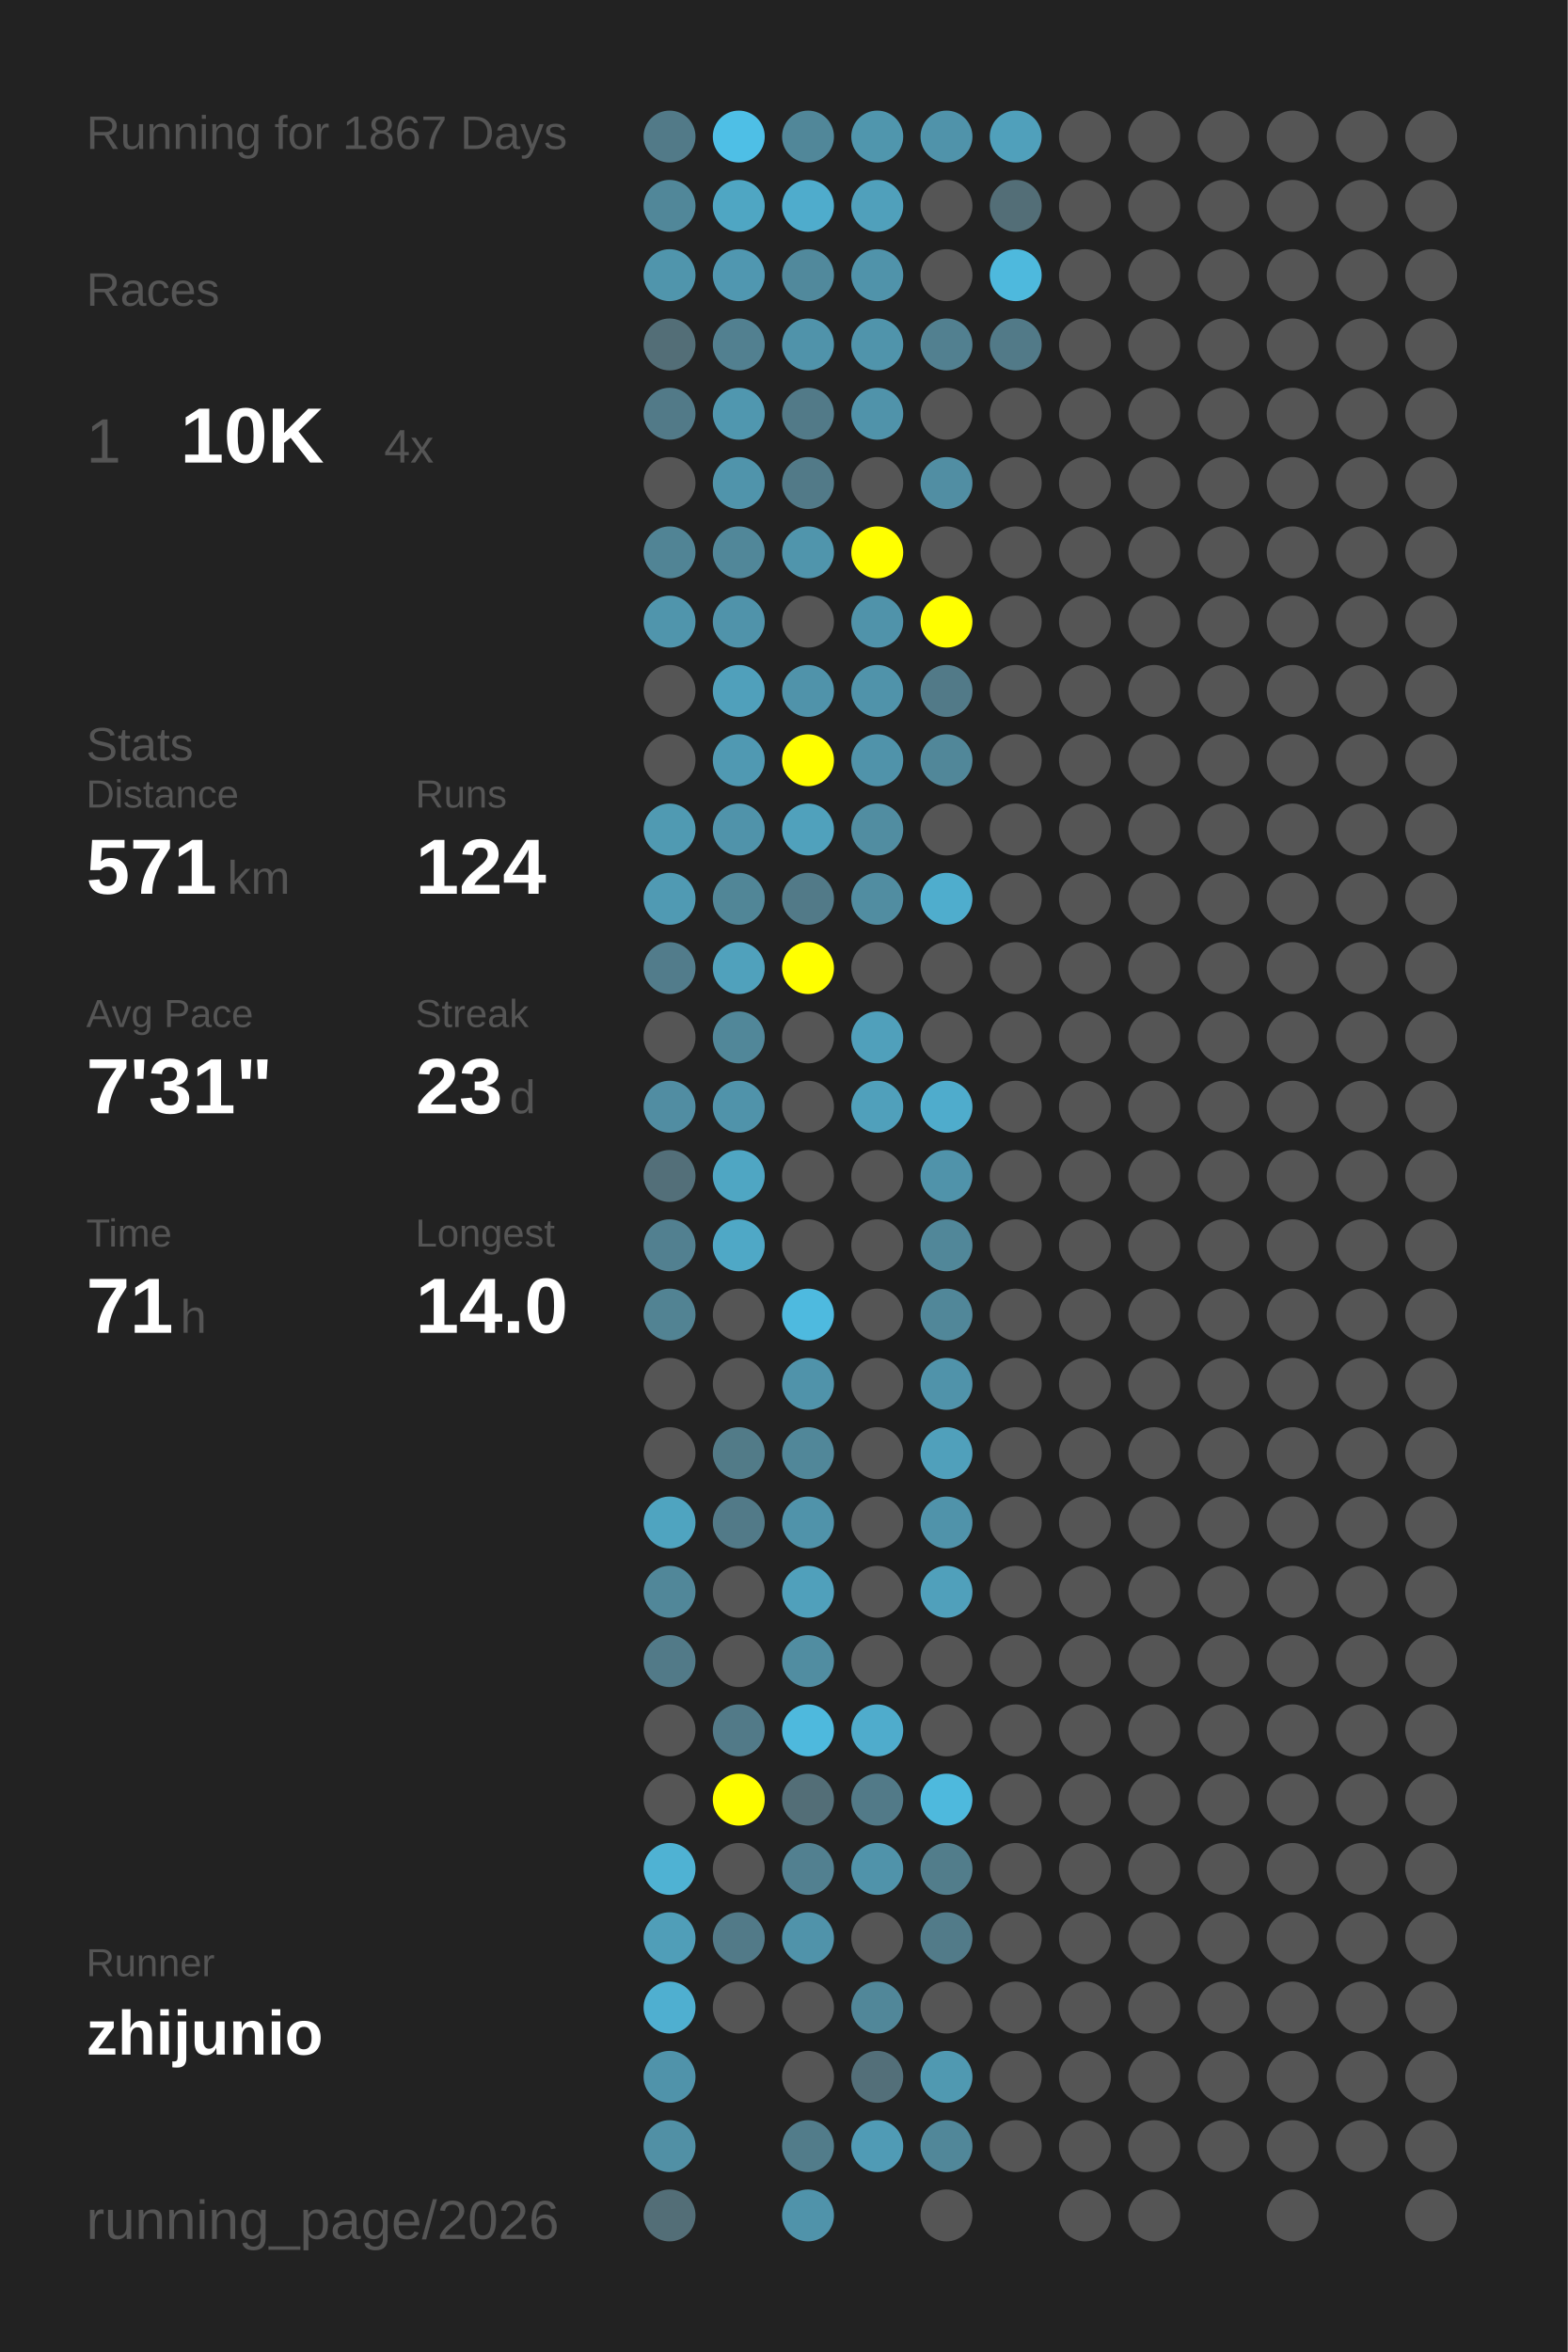
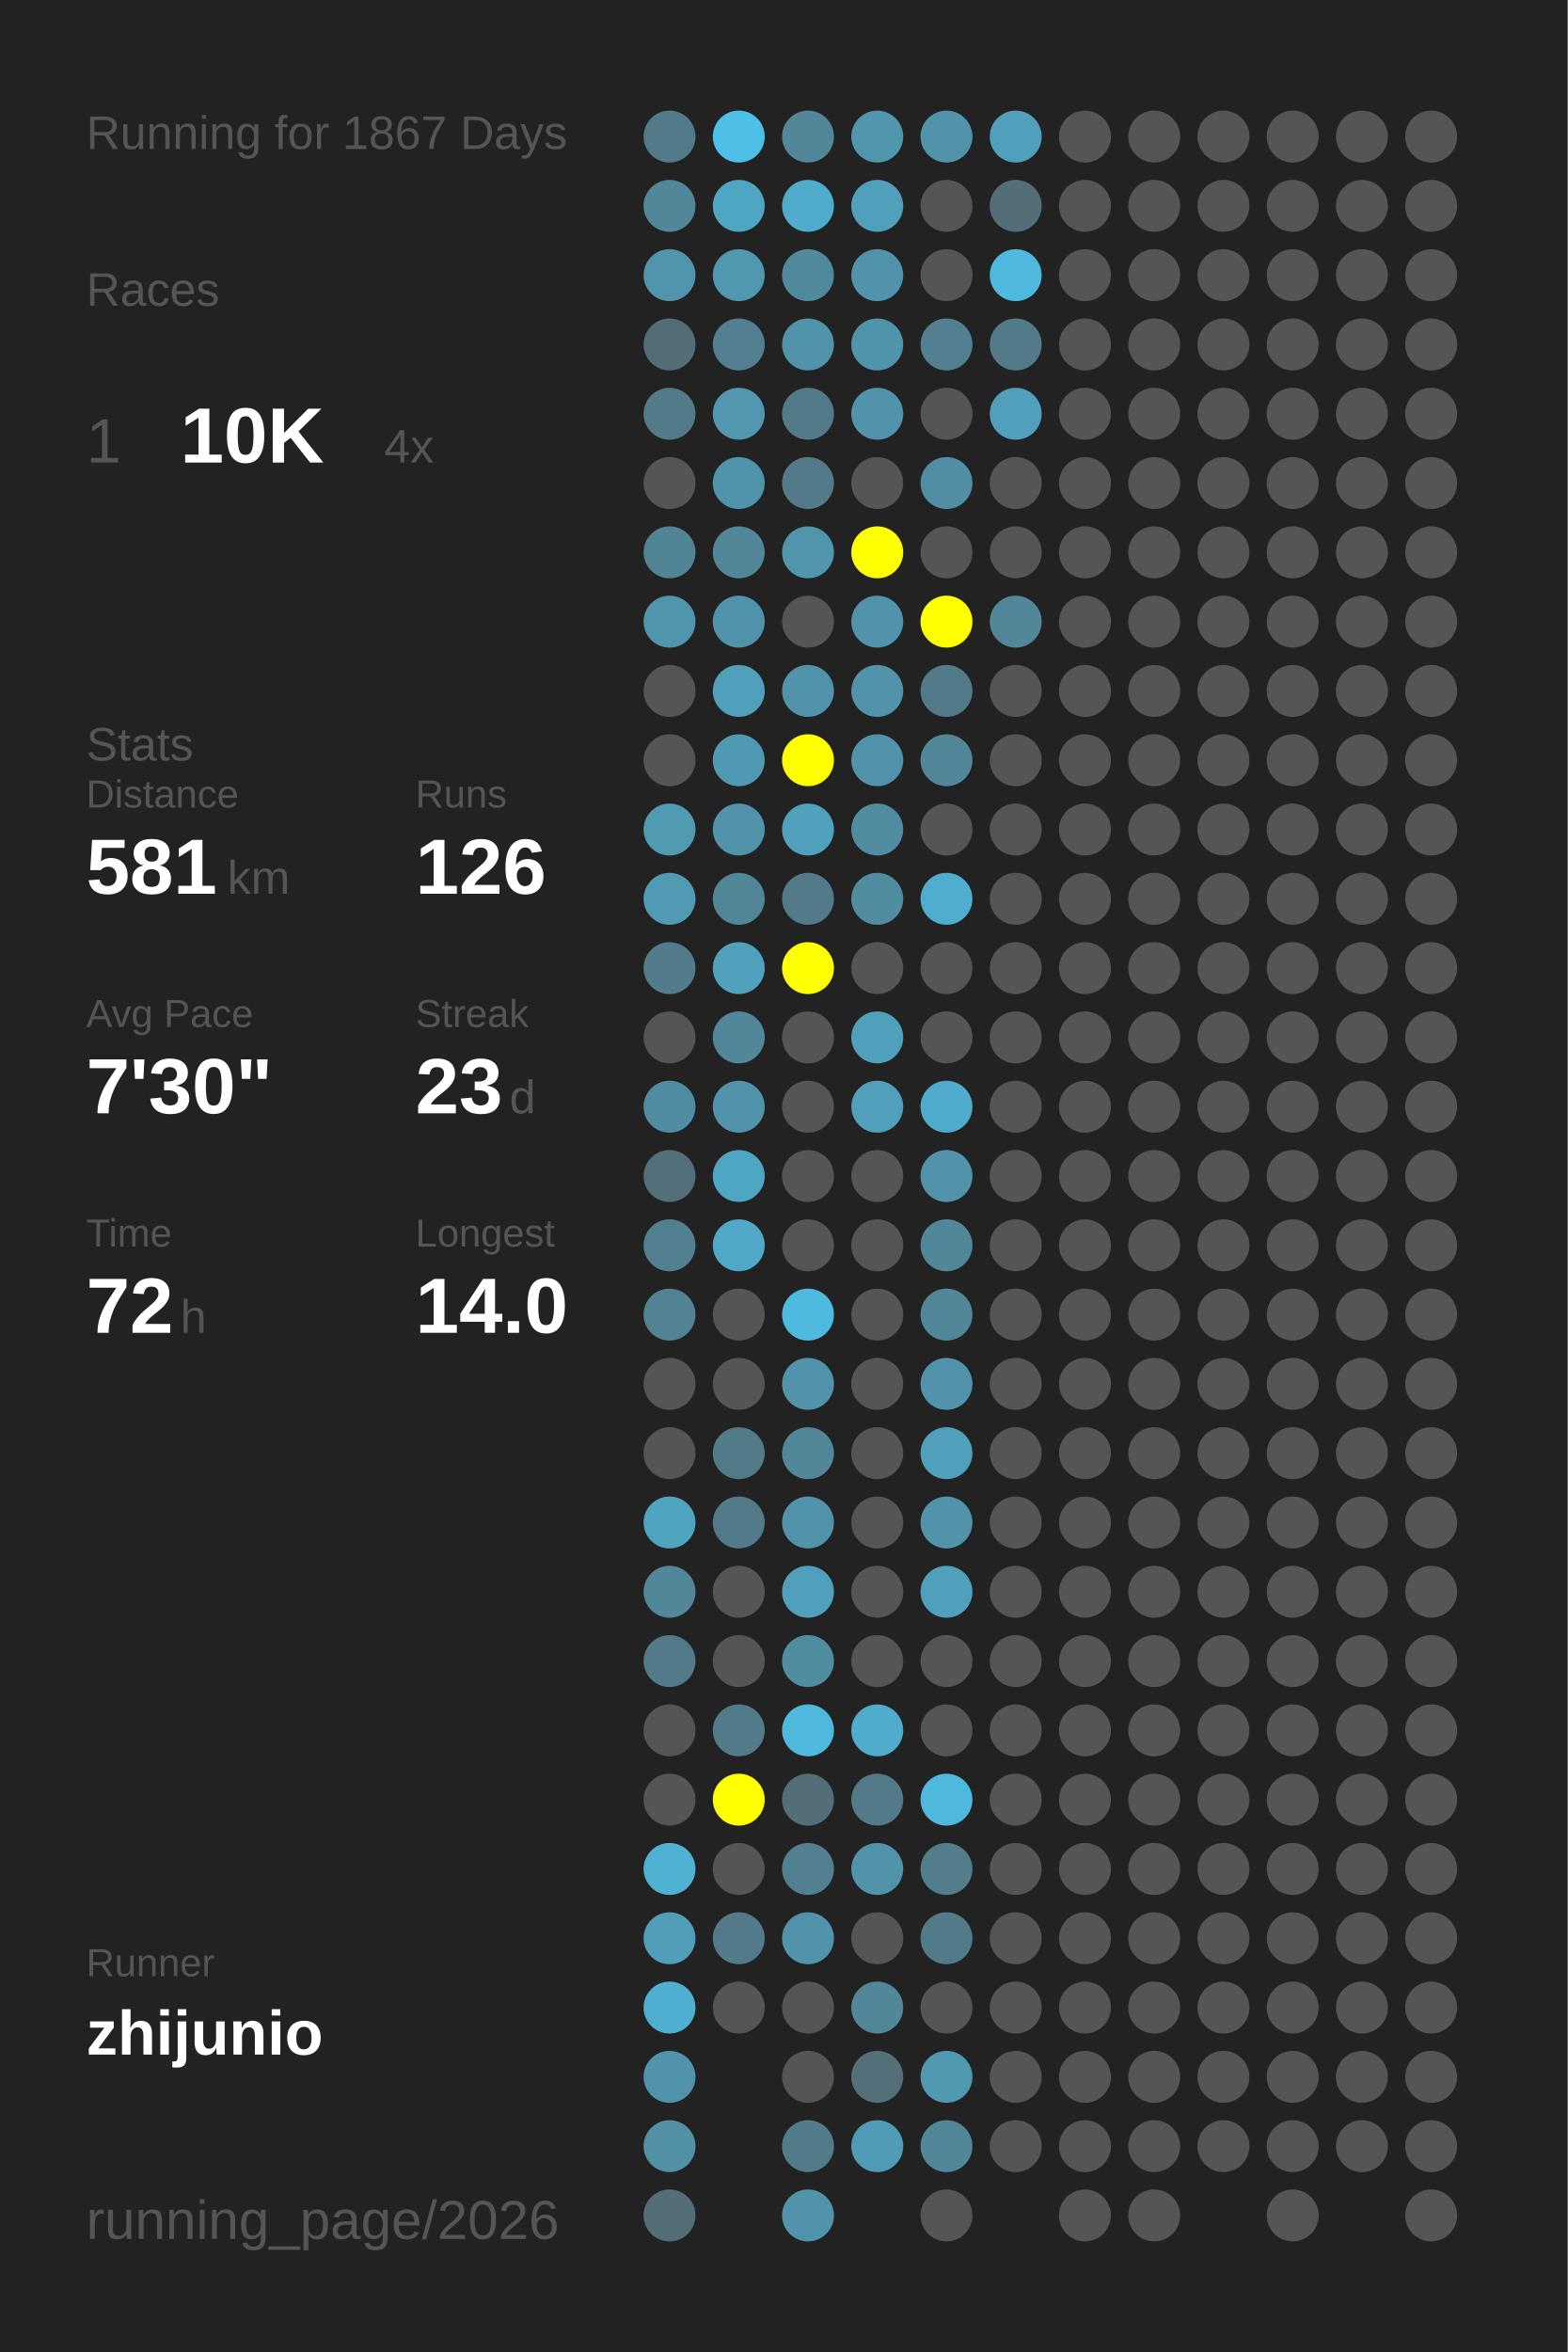
<svg xmlns="http://www.w3.org/2000/svg" baseProfile="full" height="300mm" version="1.1" viewBox="0,0,200,300" width="200mm">
  <defs />
  <rect fill="#222222" height="300" width="200" x="0" y="0" />
  <text fill="#555555" style="font-size:6px; font-family:Arial;" x="11" y="19">Running for 1867 Days</text>
  <text fill="#555555" style="font-size:6px; font-family:Arial;" x="11" y="39">Races</text>
  <text fill="#555555" style="font-size:8px; font-family:Arial;" x="11" y="59">1</text>
  <text fill="#FFFFFF" style="font-size:10px; font-family:Arial; font-weight:bold;" x="23" y="59">10K</text>
  <text fill="#555555" style="font-size:6px; font-family:Arial;" x="49" y="59">4x</text>
  <text fill="#555555" style="font-size:6px; font-family:Arial;" x="11" y="97">Stats</text>
  <text fill="#555555" style="font-size:5px; font-family:Arial;" x="11" y="103">Distance</text>
-   <text fill="#FFFFFF" style="font-size:10px; font-family:Arial; font-weight:bold;" x="11" y="114">571</text>
+   <text fill="#FFFFFF" style="font-size:10px; font-family:Arial; font-weight:bold;" x="11" y="114">581</text>
  <text fill="#555555" style="font-size:6px; font-family:Arial;" x="29" y="114">km</text>
  <text fill="#555555" style="font-size:5px; font-family:Arial;" x="53" y="103">Runs</text>
-   <text fill="#FFFFFF" style="font-size:10px; font-family:Arial; font-weight:bold;" x="53" y="114">124</text>
+   <text fill="#FFFFFF" style="font-size:10px; font-family:Arial; font-weight:bold;" x="53" y="114">126</text>
  <text fill="#555555" style="font-size:5px; font-family:Arial;" x="11" y="131">Avg Pace</text>
-   <text fill="#FFFFFF" style="font-size:10px; font-family:Arial; font-weight:bold;" x="11" y="142">7'31"</text>
+   <text fill="#FFFFFF" style="font-size:10px; font-family:Arial; font-weight:bold;" x="11" y="142">7'30"</text>
  <text fill="#555555" style="font-size:5px; font-family:Arial;" x="53" y="131">Streak</text>
  <text fill="#FFFFFF" style="font-size:10px; font-family:Arial; font-weight:bold;" x="53" y="142">23</text>
  <text fill="#555555" style="font-size:6px; font-family:Arial;" x="65" y="142">d</text>
  <text fill="#555555" style="font-size:5px; font-family:Arial;" x="11" y="159">Time</text>
-   <text fill="#FFFFFF" style="font-size:10px; font-family:Arial; font-weight:bold;" x="11" y="170">71</text>
+   <text fill="#FFFFFF" style="font-size:10px; font-family:Arial; font-weight:bold;" x="11" y="170">72</text>
  <text fill="#555555" style="font-size:6px; font-family:Arial;" x="23" y="170">h</text>
  <text fill="#555555" style="font-size:5px; font-family:Arial;" x="53" y="159">Longest</text>
  <text fill="#FFFFFF" style="font-size:10px; font-family:Arial; font-weight:bold;" x="53" y="170">14.0</text>
  <text fill="#555555" style="font-size:5px; font-family:Arial;" x="11" y="252.065">Runner</text>
  <text fill="#FFFFFF" style="font-size:8px; font-family:Arial; font-weight:bold;" x="11" y="262.065">zhijunio</text>
  <text fill="#555555" style="font-size:7px; font-family:Arial;" x="11" y="285.581">running_page/2026</text>
  <circle cx="85.417" cy="17.419" fill="#527a88" r="3.312" />
  <circle cx="85.417" cy="26.258" fill="#518799" r="3.312" />
  <circle cx="85.417" cy="35.097" fill="#5095ac" r="3.312" />
  <circle cx="85.417" cy="43.935" fill="#536e77" r="3.312" />
  <circle cx="85.417" cy="52.774" fill="#527a88" r="3.312" />
  <circle cx="85.417" cy="61.613" fill="#555555" r="3.312" />
  <circle cx="85.417" cy="70.452" fill="#518495" r="3.312" />
  <circle cx="85.417" cy="79.29" fill="#5095ac" r="3.312" />
  <circle cx="85.417" cy="88.129" fill="#555555" r="3.312" />
  <circle cx="85.417" cy="96.968" fill="#555555" r="3.312" />
  <circle cx="85.417" cy="105.806" fill="#509ab2" r="3.312" />
  <circle cx="85.417" cy="114.645" fill="#509ab3" r="3.312" />
  <circle cx="85.417" cy="123.484" fill="#527c8b" r="3.312" />
  <circle cx="85.417" cy="132.323" fill="#555555" r="3.312" />
  <circle cx="85.417" cy="141.161" fill="#518da2" r="3.312" />
  <circle cx="85.417" cy="150" fill="#536f79" r="3.312" />
  <circle cx="85.417" cy="158.839" fill="#528090" r="3.312" />
  <circle cx="85.417" cy="167.677" fill="#528393" r="3.312" />
  <circle cx="85.417" cy="176.516" fill="#555555" r="3.312" />
  <circle cx="85.417" cy="185.355" fill="#555555" r="3.312" />
  <circle cx="85.417" cy="194.194" fill="#4fa4c0" r="3.312" />
  <circle cx="85.417" cy="203.032" fill="#518799" r="3.312" />
  <circle cx="85.417" cy="211.871" fill="#527a88" r="3.312" />
  <circle cx="85.417" cy="220.71" fill="#555555" r="3.312" />
  <circle cx="85.417" cy="229.548" fill="#555555" r="3.312" />
  <circle cx="85.417" cy="238.387" fill="#4fb2d3" r="3.312" />
  <circle cx="85.417" cy="247.226" fill="#509eb8" r="3.312" />
  <circle cx="85.417" cy="256.065" fill="#4fafd0" r="3.312" />
  <circle cx="85.417" cy="264.903" fill="#5093aa" r="3.312" />
  <circle cx="85.417" cy="273.742" fill="#5190a5" r="3.312" />
  <circle cx="85.417" cy="282.581" fill="#536e77" r="3.312" />
  <circle cx="94.25" cy="17.419" fill="#4ebfe6" r="3.312" />
  <circle cx="94.25" cy="26.258" fill="#4fa6c3" r="3.312" />
  <circle cx="94.25" cy="35.097" fill="#5097b0" r="3.312" />
  <circle cx="94.25" cy="43.935" fill="#528090" r="3.312" />
  <circle cx="94.25" cy="52.774" fill="#5097af" r="3.312" />
  <circle cx="94.25" cy="61.613" fill="#5094ab" r="3.312" />
  <circle cx="94.25" cy="70.452" fill="#518799" r="3.312" />
  <circle cx="94.25" cy="79.29" fill="#5093aa" r="3.312" />
  <circle cx="94.25" cy="88.129" fill="#50a0bb" r="3.312" />
  <circle cx="94.25" cy="96.968" fill="#5099b2" r="3.312" />
  <circle cx="94.25" cy="105.806" fill="#5093aa" r="3.312" />
  <circle cx="94.25" cy="114.645" fill="#518697" r="3.312" />
  <circle cx="94.25" cy="123.484" fill="#50a1bc" r="3.312" />
  <circle cx="94.25" cy="132.323" fill="#518799" r="3.312" />
  <circle cx="94.25" cy="141.161" fill="#5093aa" r="3.312" />
  <circle cx="94.25" cy="150" fill="#4fa6c3" r="3.312" />
  <circle cx="94.25" cy="158.839" fill="#4fa8c6" r="3.312" />
  <circle cx="94.25" cy="167.677" fill="#555555" r="3.312" />
  <circle cx="94.25" cy="176.516" fill="#555555" r="3.312" />
  <circle cx="94.25" cy="185.355" fill="#527b88" r="3.312" />
  <circle cx="94.25" cy="194.194" fill="#527a88" r="3.312" />
  <circle cx="94.25" cy="203.032" fill="#555555" r="3.312" />
  <circle cx="94.25" cy="211.871" fill="#555555" r="3.312" />
  <circle cx="94.25" cy="220.71" fill="#527a88" r="3.312" />
  <circle cx="94.25" cy="229.548" fill="#FFFF00" r="3.312" />
  <circle cx="94.25" cy="238.387" fill="#555555" r="3.312" />
  <circle cx="94.25" cy="247.226" fill="#527a88" r="3.312" />
  <circle cx="94.25" cy="256.065" fill="#555555" r="3.312" />
  <circle cx="103.083" cy="17.419" fill="#518799" r="3.312" />
  <circle cx="103.083" cy="26.258" fill="#4faccc" r="3.312" />
  <circle cx="103.083" cy="35.097" fill="#51899c" r="3.312" />
  <circle cx="103.083" cy="43.935" fill="#5093aa" r="3.312" />
  <circle cx="103.083" cy="52.774" fill="#527a88" r="3.312" />
  <circle cx="103.083" cy="61.613" fill="#527a88" r="3.312" />
  <circle cx="103.083" cy="70.452" fill="#5095ac" r="3.312" />
  <circle cx="103.083" cy="79.29" fill="#555555" r="3.312" />
  <circle cx="103.083" cy="88.129" fill="#5093aa" r="3.312" />
  <circle cx="103.083" cy="96.968" fill="#FFFF00" r="3.312" />
  <circle cx="103.083" cy="105.806" fill="#50a1bc" r="3.312" />
  <circle cx="103.083" cy="114.645" fill="#527a88" r="3.312" />
  <circle cx="103.083" cy="123.484" fill="#FFFF00" r="3.312" />
  <circle cx="103.083" cy="132.323" fill="#555555" r="3.312" />
  <circle cx="103.083" cy="141.161" fill="#555555" r="3.312" />
  <circle cx="103.083" cy="150" fill="#555555" r="3.312" />
  <circle cx="103.083" cy="158.839" fill="#555555" r="3.312" />
  <circle cx="103.083" cy="167.677" fill="#4ebadf" r="3.312" />
  <circle cx="103.083" cy="176.516" fill="#5093aa" r="3.312" />
  <circle cx="103.083" cy="185.355" fill="#518799" r="3.312" />
  <circle cx="103.083" cy="194.194" fill="#5093aa" r="3.312" />
  <circle cx="103.083" cy="203.032" fill="#50a0bb" r="3.312" />
  <circle cx="103.083" cy="211.871" fill="#518da1" r="3.312" />
  <circle cx="103.083" cy="220.71" fill="#4eb9dd" r="3.312" />
  <circle cx="103.083" cy="229.548" fill="#536e77" r="3.312" />
  <circle cx="103.083" cy="238.387" fill="#528090" r="3.312" />
  <circle cx="103.083" cy="247.226" fill="#5093aa" r="3.312" />
  <circle cx="103.083" cy="256.065" fill="#555555" r="3.312" />
  <circle cx="103.083" cy="264.903" fill="#555555" r="3.312" />
  <circle cx="103.083" cy="273.742" fill="#527c8a" r="3.312" />
  <circle cx="103.083" cy="282.581" fill="#5093aa" r="3.312" />
  <circle cx="111.917" cy="17.419" fill="#5096ad" r="3.312" />
  <circle cx="111.917" cy="26.258" fill="#50a0bb" r="3.312" />
  <circle cx="111.917" cy="35.097" fill="#5093aa" r="3.312" />
  <circle cx="111.917" cy="43.935" fill="#5094ab" r="3.312" />
  <circle cx="111.917" cy="52.774" fill="#5093aa" r="3.312" />
  <circle cx="111.917" cy="61.613" fill="#555555" r="3.312" />
  <circle cx="111.917" cy="70.452" fill="#FFFF00" r="3.312" />
  <circle cx="111.917" cy="79.29" fill="#5093aa" r="3.312" />
  <circle cx="111.917" cy="88.129" fill="#5093aa" r="3.312" />
  <circle cx="111.917" cy="96.968" fill="#5093aa" r="3.312" />
  <circle cx="111.917" cy="105.806" fill="#518da1" r="3.312" />
  <circle cx="111.917" cy="114.645" fill="#518da1" r="3.312" />
  <circle cx="111.917" cy="123.484" fill="#555555" r="3.312" />
  <circle cx="111.917" cy="132.323" fill="#50a0bb" r="3.312" />
  <circle cx="111.917" cy="141.161" fill="#50a0bb" r="3.312" />
  <circle cx="111.917" cy="150" fill="#555555" r="3.312" />
  <circle cx="111.917" cy="158.839" fill="#555555" r="3.312" />
  <circle cx="111.917" cy="167.677" fill="#555555" r="3.312" />
  <circle cx="111.917" cy="176.516" fill="#555555" r="3.312" />
  <circle cx="111.917" cy="185.355" fill="#555555" r="3.312" />
  <circle cx="111.917" cy="194.194" fill="#555555" r="3.312" />
  <circle cx="111.917" cy="203.032" fill="#555555" r="3.312" />
  <circle cx="111.917" cy="211.871" fill="#555555" r="3.312" />
  <circle cx="111.917" cy="220.71" fill="#4faccc" r="3.312" />
  <circle cx="111.917" cy="229.548" fill="#527a88" r="3.312" />
  <circle cx="111.917" cy="238.387" fill="#5093aa" r="3.312" />
  <circle cx="111.917" cy="247.226" fill="#555555" r="3.312" />
  <circle cx="111.917" cy="256.065" fill="#518799" r="3.312" />
  <circle cx="111.917" cy="264.903" fill="#536f79" r="3.312" />
  <circle cx="111.917" cy="273.742" fill="#509bb5" r="3.312" />
  <circle cx="120.75" cy="17.419" fill="#5093aa" r="3.312" />
  <circle cx="120.75" cy="26.258" fill="#555555" r="3.312" />
  <circle cx="120.75" cy="35.097" fill="#555555" r="3.312" />
  <circle cx="120.75" cy="43.935" fill="#528090" r="3.312" />
  <circle cx="120.75" cy="52.774" fill="#555555" r="3.312" />
  <circle cx="120.75" cy="61.613" fill="#518ea3" r="3.312" />
  <circle cx="120.75" cy="70.452" fill="#555555" r="3.312" />
  <circle cx="120.75" cy="79.29" fill="#FFFF00" r="3.312" />
  <circle cx="120.75" cy="88.129" fill="#527a88" r="3.312" />
  <circle cx="120.75" cy="96.968" fill="#518799" r="3.312" />
  <circle cx="120.75" cy="105.806" fill="#555555" r="3.312" />
  <circle cx="120.75" cy="114.645" fill="#4fadcd" r="3.312" />
  <circle cx="120.75" cy="123.484" fill="#555555" r="3.312" />
  <circle cx="120.75" cy="132.323" fill="#555555" r="3.312" />
  <circle cx="120.75" cy="141.161" fill="#4faccc" r="3.312" />
  <circle cx="120.75" cy="150" fill="#5093aa" r="3.312" />
  <circle cx="120.75" cy="158.839" fill="#518799" r="3.312" />
  <circle cx="120.75" cy="167.677" fill="#518799" r="3.312" />
  <circle cx="120.75" cy="176.516" fill="#5093aa" r="3.312" />
  <circle cx="120.75" cy="185.355" fill="#50a0bb" r="3.312" />
  <circle cx="120.75" cy="194.194" fill="#5093aa" r="3.312" />
  <circle cx="120.75" cy="203.032" fill="#50a0bb" r="3.312" />
  <circle cx="120.75" cy="211.871" fill="#555555" r="3.312" />
  <circle cx="120.75" cy="220.71" fill="#555555" r="3.312" />
  <circle cx="120.75" cy="229.548" fill="#4eb9dd" r="3.312" />
  <circle cx="120.75" cy="238.387" fill="#527d8b" r="3.312" />
  <circle cx="120.75" cy="247.226" fill="#527b89" r="3.312" />
  <circle cx="120.75" cy="256.065" fill="#555555" r="3.312" />
  <circle cx="120.75" cy="264.903" fill="#5099b1" r="3.312" />
  <circle cx="120.75" cy="273.742" fill="#518799" r="3.312" />
  <circle cx="120.75" cy="282.581" fill="#555555" r="3.312" />
  <circle cx="129.583" cy="17.419" fill="#50a0bb" r="3.312" />
  <circle cx="129.583" cy="26.258" fill="#536e77" r="3.312" />
  <circle cx="129.583" cy="35.097" fill="#4eb9dd" r="3.312" />
  <circle cx="129.583" cy="43.935" fill="#527a88" r="3.312" />
-   <circle cx="129.583" cy="52.774" fill="#555555" r="3.312" />
+   <circle cx="129.583" cy="52.774" fill="#50a0bb" r="3.312" />
  <circle cx="129.583" cy="61.613" fill="#555555" r="3.312" />
  <circle cx="129.583" cy="70.452" fill="#555555" r="3.312" />
-   <circle cx="129.583" cy="79.29" fill="#555555" r="3.312" />
+   <circle cx="129.583" cy="79.29" fill="#518799" r="3.312" />
  <circle cx="129.583" cy="88.129" fill="#555555" r="3.312" />
  <circle cx="129.583" cy="96.968" fill="#555555" r="3.312" />
  <circle cx="129.583" cy="105.806" fill="#555555" r="3.312" />
  <circle cx="129.583" cy="114.645" fill="#555555" r="3.312" />
  <circle cx="129.583" cy="123.484" fill="#555555" r="3.312" />
  <circle cx="129.583" cy="132.323" fill="#555555" r="3.312" />
  <circle cx="129.583" cy="141.161" fill="#555555" r="3.312" />
  <circle cx="129.583" cy="150" fill="#555555" r="3.312" />
  <circle cx="129.583" cy="158.839" fill="#555555" r="3.312" />
  <circle cx="129.583" cy="167.677" fill="#555555" r="3.312" />
  <circle cx="129.583" cy="176.516" fill="#555555" r="3.312" />
  <circle cx="129.583" cy="185.355" fill="#555555" r="3.312" />
  <circle cx="129.583" cy="194.194" fill="#555555" r="3.312" />
  <circle cx="129.583" cy="203.032" fill="#555555" r="3.312" />
  <circle cx="129.583" cy="211.871" fill="#555555" r="3.312" />
  <circle cx="129.583" cy="220.71" fill="#555555" r="3.312" />
  <circle cx="129.583" cy="229.548" fill="#555555" r="3.312" />
  <circle cx="129.583" cy="238.387" fill="#555555" r="3.312" />
  <circle cx="129.583" cy="247.226" fill="#555555" r="3.312" />
  <circle cx="129.583" cy="256.065" fill="#555555" r="3.312" />
  <circle cx="129.583" cy="264.903" fill="#555555" r="3.312" />
  <circle cx="129.583" cy="273.742" fill="#555555" r="3.312" />
  <circle cx="138.417" cy="17.419" fill="#555555" r="3.312" />
  <circle cx="138.417" cy="26.258" fill="#555555" r="3.312" />
  <circle cx="138.417" cy="35.097" fill="#555555" r="3.312" />
  <circle cx="138.417" cy="43.935" fill="#555555" r="3.312" />
  <circle cx="138.417" cy="52.774" fill="#555555" r="3.312" />
  <circle cx="138.417" cy="61.613" fill="#555555" r="3.312" />
  <circle cx="138.417" cy="70.452" fill="#555555" r="3.312" />
  <circle cx="138.417" cy="79.29" fill="#555555" r="3.312" />
  <circle cx="138.417" cy="88.129" fill="#555555" r="3.312" />
  <circle cx="138.417" cy="96.968" fill="#555555" r="3.312" />
  <circle cx="138.417" cy="105.806" fill="#555555" r="3.312" />
  <circle cx="138.417" cy="114.645" fill="#555555" r="3.312" />
  <circle cx="138.417" cy="123.484" fill="#555555" r="3.312" />
  <circle cx="138.417" cy="132.323" fill="#555555" r="3.312" />
  <circle cx="138.417" cy="141.161" fill="#555555" r="3.312" />
  <circle cx="138.417" cy="150" fill="#555555" r="3.312" />
  <circle cx="138.417" cy="158.839" fill="#555555" r="3.312" />
  <circle cx="138.417" cy="167.677" fill="#555555" r="3.312" />
  <circle cx="138.417" cy="176.516" fill="#555555" r="3.312" />
  <circle cx="138.417" cy="185.355" fill="#555555" r="3.312" />
  <circle cx="138.417" cy="194.194" fill="#555555" r="3.312" />
  <circle cx="138.417" cy="203.032" fill="#555555" r="3.312" />
  <circle cx="138.417" cy="211.871" fill="#555555" r="3.312" />
  <circle cx="138.417" cy="220.71" fill="#555555" r="3.312" />
  <circle cx="138.417" cy="229.548" fill="#555555" r="3.312" />
  <circle cx="138.417" cy="238.387" fill="#555555" r="3.312" />
  <circle cx="138.417" cy="247.226" fill="#555555" r="3.312" />
  <circle cx="138.417" cy="256.065" fill="#555555" r="3.312" />
  <circle cx="138.417" cy="264.903" fill="#555555" r="3.312" />
  <circle cx="138.417" cy="273.742" fill="#555555" r="3.312" />
  <circle cx="138.417" cy="282.581" fill="#555555" r="3.312" />
  <circle cx="147.25" cy="17.419" fill="#555555" r="3.312" />
  <circle cx="147.25" cy="26.258" fill="#555555" r="3.312" />
  <circle cx="147.25" cy="35.097" fill="#555555" r="3.312" />
  <circle cx="147.25" cy="43.935" fill="#555555" r="3.312" />
  <circle cx="147.25" cy="52.774" fill="#555555" r="3.312" />
  <circle cx="147.25" cy="61.613" fill="#555555" r="3.312" />
  <circle cx="147.25" cy="70.452" fill="#555555" r="3.312" />
  <circle cx="147.25" cy="79.29" fill="#555555" r="3.312" />
  <circle cx="147.25" cy="88.129" fill="#555555" r="3.312" />
  <circle cx="147.25" cy="96.968" fill="#555555" r="3.312" />
  <circle cx="147.25" cy="105.806" fill="#555555" r="3.312" />
  <circle cx="147.25" cy="114.645" fill="#555555" r="3.312" />
  <circle cx="147.25" cy="123.484" fill="#555555" r="3.312" />
  <circle cx="147.25" cy="132.323" fill="#555555" r="3.312" />
  <circle cx="147.25" cy="141.161" fill="#555555" r="3.312" />
  <circle cx="147.25" cy="150" fill="#555555" r="3.312" />
  <circle cx="147.25" cy="158.839" fill="#555555" r="3.312" />
  <circle cx="147.25" cy="167.677" fill="#555555" r="3.312" />
  <circle cx="147.25" cy="176.516" fill="#555555" r="3.312" />
  <circle cx="147.25" cy="185.355" fill="#555555" r="3.312" />
  <circle cx="147.25" cy="194.194" fill="#555555" r="3.312" />
  <circle cx="147.25" cy="203.032" fill="#555555" r="3.312" />
  <circle cx="147.25" cy="211.871" fill="#555555" r="3.312" />
  <circle cx="147.25" cy="220.71" fill="#555555" r="3.312" />
  <circle cx="147.25" cy="229.548" fill="#555555" r="3.312" />
  <circle cx="147.25" cy="238.387" fill="#555555" r="3.312" />
  <circle cx="147.25" cy="247.226" fill="#555555" r="3.312" />
  <circle cx="147.25" cy="256.065" fill="#555555" r="3.312" />
  <circle cx="147.25" cy="264.903" fill="#555555" r="3.312" />
  <circle cx="147.25" cy="273.742" fill="#555555" r="3.312" />
  <circle cx="147.25" cy="282.581" fill="#555555" r="3.312" />
  <circle cx="156.083" cy="17.419" fill="#555555" r="3.312" />
  <circle cx="156.083" cy="26.258" fill="#555555" r="3.312" />
  <circle cx="156.083" cy="35.097" fill="#555555" r="3.312" />
  <circle cx="156.083" cy="43.935" fill="#555555" r="3.312" />
  <circle cx="156.083" cy="52.774" fill="#555555" r="3.312" />
  <circle cx="156.083" cy="61.613" fill="#555555" r="3.312" />
  <circle cx="156.083" cy="70.452" fill="#555555" r="3.312" />
  <circle cx="156.083" cy="79.29" fill="#555555" r="3.312" />
  <circle cx="156.083" cy="88.129" fill="#555555" r="3.312" />
  <circle cx="156.083" cy="96.968" fill="#555555" r="3.312" />
  <circle cx="156.083" cy="105.806" fill="#555555" r="3.312" />
  <circle cx="156.083" cy="114.645" fill="#555555" r="3.312" />
  <circle cx="156.083" cy="123.484" fill="#555555" r="3.312" />
  <circle cx="156.083" cy="132.323" fill="#555555" r="3.312" />
  <circle cx="156.083" cy="141.161" fill="#555555" r="3.312" />
  <circle cx="156.083" cy="150" fill="#555555" r="3.312" />
  <circle cx="156.083" cy="158.839" fill="#555555" r="3.312" />
  <circle cx="156.083" cy="167.677" fill="#555555" r="3.312" />
  <circle cx="156.083" cy="176.516" fill="#555555" r="3.312" />
  <circle cx="156.083" cy="185.355" fill="#555555" r="3.312" />
  <circle cx="156.083" cy="194.194" fill="#555555" r="3.312" />
  <circle cx="156.083" cy="203.032" fill="#555555" r="3.312" />
  <circle cx="156.083" cy="211.871" fill="#555555" r="3.312" />
  <circle cx="156.083" cy="220.71" fill="#555555" r="3.312" />
  <circle cx="156.083" cy="229.548" fill="#555555" r="3.312" />
  <circle cx="156.083" cy="238.387" fill="#555555" r="3.312" />
  <circle cx="156.083" cy="247.226" fill="#555555" r="3.312" />
  <circle cx="156.083" cy="256.065" fill="#555555" r="3.312" />
  <circle cx="156.083" cy="264.903" fill="#555555" r="3.312" />
  <circle cx="156.083" cy="273.742" fill="#555555" r="3.312" />
  <circle cx="164.917" cy="17.419" fill="#555555" r="3.312" />
  <circle cx="164.917" cy="26.258" fill="#555555" r="3.312" />
  <circle cx="164.917" cy="35.097" fill="#555555" r="3.312" />
  <circle cx="164.917" cy="43.935" fill="#555555" r="3.312" />
  <circle cx="164.917" cy="52.774" fill="#555555" r="3.312" />
  <circle cx="164.917" cy="61.613" fill="#555555" r="3.312" />
  <circle cx="164.917" cy="70.452" fill="#555555" r="3.312" />
  <circle cx="164.917" cy="79.29" fill="#555555" r="3.312" />
  <circle cx="164.917" cy="88.129" fill="#555555" r="3.312" />
  <circle cx="164.917" cy="96.968" fill="#555555" r="3.312" />
  <circle cx="164.917" cy="105.806" fill="#555555" r="3.312" />
  <circle cx="164.917" cy="114.645" fill="#555555" r="3.312" />
  <circle cx="164.917" cy="123.484" fill="#555555" r="3.312" />
  <circle cx="164.917" cy="132.323" fill="#555555" r="3.312" />
  <circle cx="164.917" cy="141.161" fill="#555555" r="3.312" />
  <circle cx="164.917" cy="150" fill="#555555" r="3.312" />
  <circle cx="164.917" cy="158.839" fill="#555555" r="3.312" />
  <circle cx="164.917" cy="167.677" fill="#555555" r="3.312" />
  <circle cx="164.917" cy="176.516" fill="#555555" r="3.312" />
  <circle cx="164.917" cy="185.355" fill="#555555" r="3.312" />
  <circle cx="164.917" cy="194.194" fill="#555555" r="3.312" />
  <circle cx="164.917" cy="203.032" fill="#555555" r="3.312" />
  <circle cx="164.917" cy="211.871" fill="#555555" r="3.312" />
  <circle cx="164.917" cy="220.71" fill="#555555" r="3.312" />
  <circle cx="164.917" cy="229.548" fill="#555555" r="3.312" />
  <circle cx="164.917" cy="238.387" fill="#555555" r="3.312" />
  <circle cx="164.917" cy="247.226" fill="#555555" r="3.312" />
  <circle cx="164.917" cy="256.065" fill="#555555" r="3.312" />
  <circle cx="164.917" cy="264.903" fill="#555555" r="3.312" />
  <circle cx="164.917" cy="273.742" fill="#555555" r="3.312" />
  <circle cx="164.917" cy="282.581" fill="#555555" r="3.312" />
  <circle cx="173.75" cy="17.419" fill="#555555" r="3.312" />
  <circle cx="173.75" cy="26.258" fill="#555555" r="3.312" />
  <circle cx="173.75" cy="35.097" fill="#555555" r="3.312" />
  <circle cx="173.75" cy="43.935" fill="#555555" r="3.312" />
  <circle cx="173.75" cy="52.774" fill="#555555" r="3.312" />
  <circle cx="173.75" cy="61.613" fill="#555555" r="3.312" />
  <circle cx="173.75" cy="70.452" fill="#555555" r="3.312" />
  <circle cx="173.75" cy="79.29" fill="#555555" r="3.312" />
  <circle cx="173.75" cy="88.129" fill="#555555" r="3.312" />
  <circle cx="173.75" cy="96.968" fill="#555555" r="3.312" />
  <circle cx="173.75" cy="105.806" fill="#555555" r="3.312" />
  <circle cx="173.75" cy="114.645" fill="#555555" r="3.312" />
  <circle cx="173.75" cy="123.484" fill="#555555" r="3.312" />
  <circle cx="173.75" cy="132.323" fill="#555555" r="3.312" />
  <circle cx="173.75" cy="141.161" fill="#555555" r="3.312" />
  <circle cx="173.75" cy="150" fill="#555555" r="3.312" />
  <circle cx="173.75" cy="158.839" fill="#555555" r="3.312" />
  <circle cx="173.75" cy="167.677" fill="#555555" r="3.312" />
  <circle cx="173.75" cy="176.516" fill="#555555" r="3.312" />
  <circle cx="173.75" cy="185.355" fill="#555555" r="3.312" />
  <circle cx="173.75" cy="194.194" fill="#555555" r="3.312" />
  <circle cx="173.75" cy="203.032" fill="#555555" r="3.312" />
  <circle cx="173.75" cy="211.871" fill="#555555" r="3.312" />
  <circle cx="173.75" cy="220.71" fill="#555555" r="3.312" />
  <circle cx="173.75" cy="229.548" fill="#555555" r="3.312" />
  <circle cx="173.75" cy="238.387" fill="#555555" r="3.312" />
  <circle cx="173.75" cy="247.226" fill="#555555" r="3.312" />
  <circle cx="173.75" cy="256.065" fill="#555555" r="3.312" />
  <circle cx="173.75" cy="264.903" fill="#555555" r="3.312" />
  <circle cx="173.75" cy="273.742" fill="#555555" r="3.312" />
  <circle cx="182.583" cy="17.419" fill="#555555" r="3.312" />
  <circle cx="182.583" cy="26.258" fill="#555555" r="3.312" />
  <circle cx="182.583" cy="35.097" fill="#555555" r="3.312" />
  <circle cx="182.583" cy="43.935" fill="#555555" r="3.312" />
  <circle cx="182.583" cy="52.774" fill="#555555" r="3.312" />
  <circle cx="182.583" cy="61.613" fill="#555555" r="3.312" />
  <circle cx="182.583" cy="70.452" fill="#555555" r="3.312" />
  <circle cx="182.583" cy="79.29" fill="#555555" r="3.312" />
  <circle cx="182.583" cy="88.129" fill="#555555" r="3.312" />
  <circle cx="182.583" cy="96.968" fill="#555555" r="3.312" />
  <circle cx="182.583" cy="105.806" fill="#555555" r="3.312" />
  <circle cx="182.583" cy="114.645" fill="#555555" r="3.312" />
  <circle cx="182.583" cy="123.484" fill="#555555" r="3.312" />
  <circle cx="182.583" cy="132.323" fill="#555555" r="3.312" />
  <circle cx="182.583" cy="141.161" fill="#555555" r="3.312" />
  <circle cx="182.583" cy="150" fill="#555555" r="3.312" />
  <circle cx="182.583" cy="158.839" fill="#555555" r="3.312" />
  <circle cx="182.583" cy="167.677" fill="#555555" r="3.312" />
  <circle cx="182.583" cy="176.516" fill="#555555" r="3.312" />
  <circle cx="182.583" cy="185.355" fill="#555555" r="3.312" />
  <circle cx="182.583" cy="194.194" fill="#555555" r="3.312" />
  <circle cx="182.583" cy="203.032" fill="#555555" r="3.312" />
  <circle cx="182.583" cy="211.871" fill="#555555" r="3.312" />
  <circle cx="182.583" cy="220.71" fill="#555555" r="3.312" />
  <circle cx="182.583" cy="229.548" fill="#555555" r="3.312" />
  <circle cx="182.583" cy="238.387" fill="#555555" r="3.312" />
  <circle cx="182.583" cy="247.226" fill="#555555" r="3.312" />
  <circle cx="182.583" cy="256.065" fill="#555555" r="3.312" />
  <circle cx="182.583" cy="264.903" fill="#555555" r="3.312" />
  <circle cx="182.583" cy="273.742" fill="#555555" r="3.312" />
  <circle cx="182.583" cy="282.581" fill="#555555" r="3.312" />
</svg>
